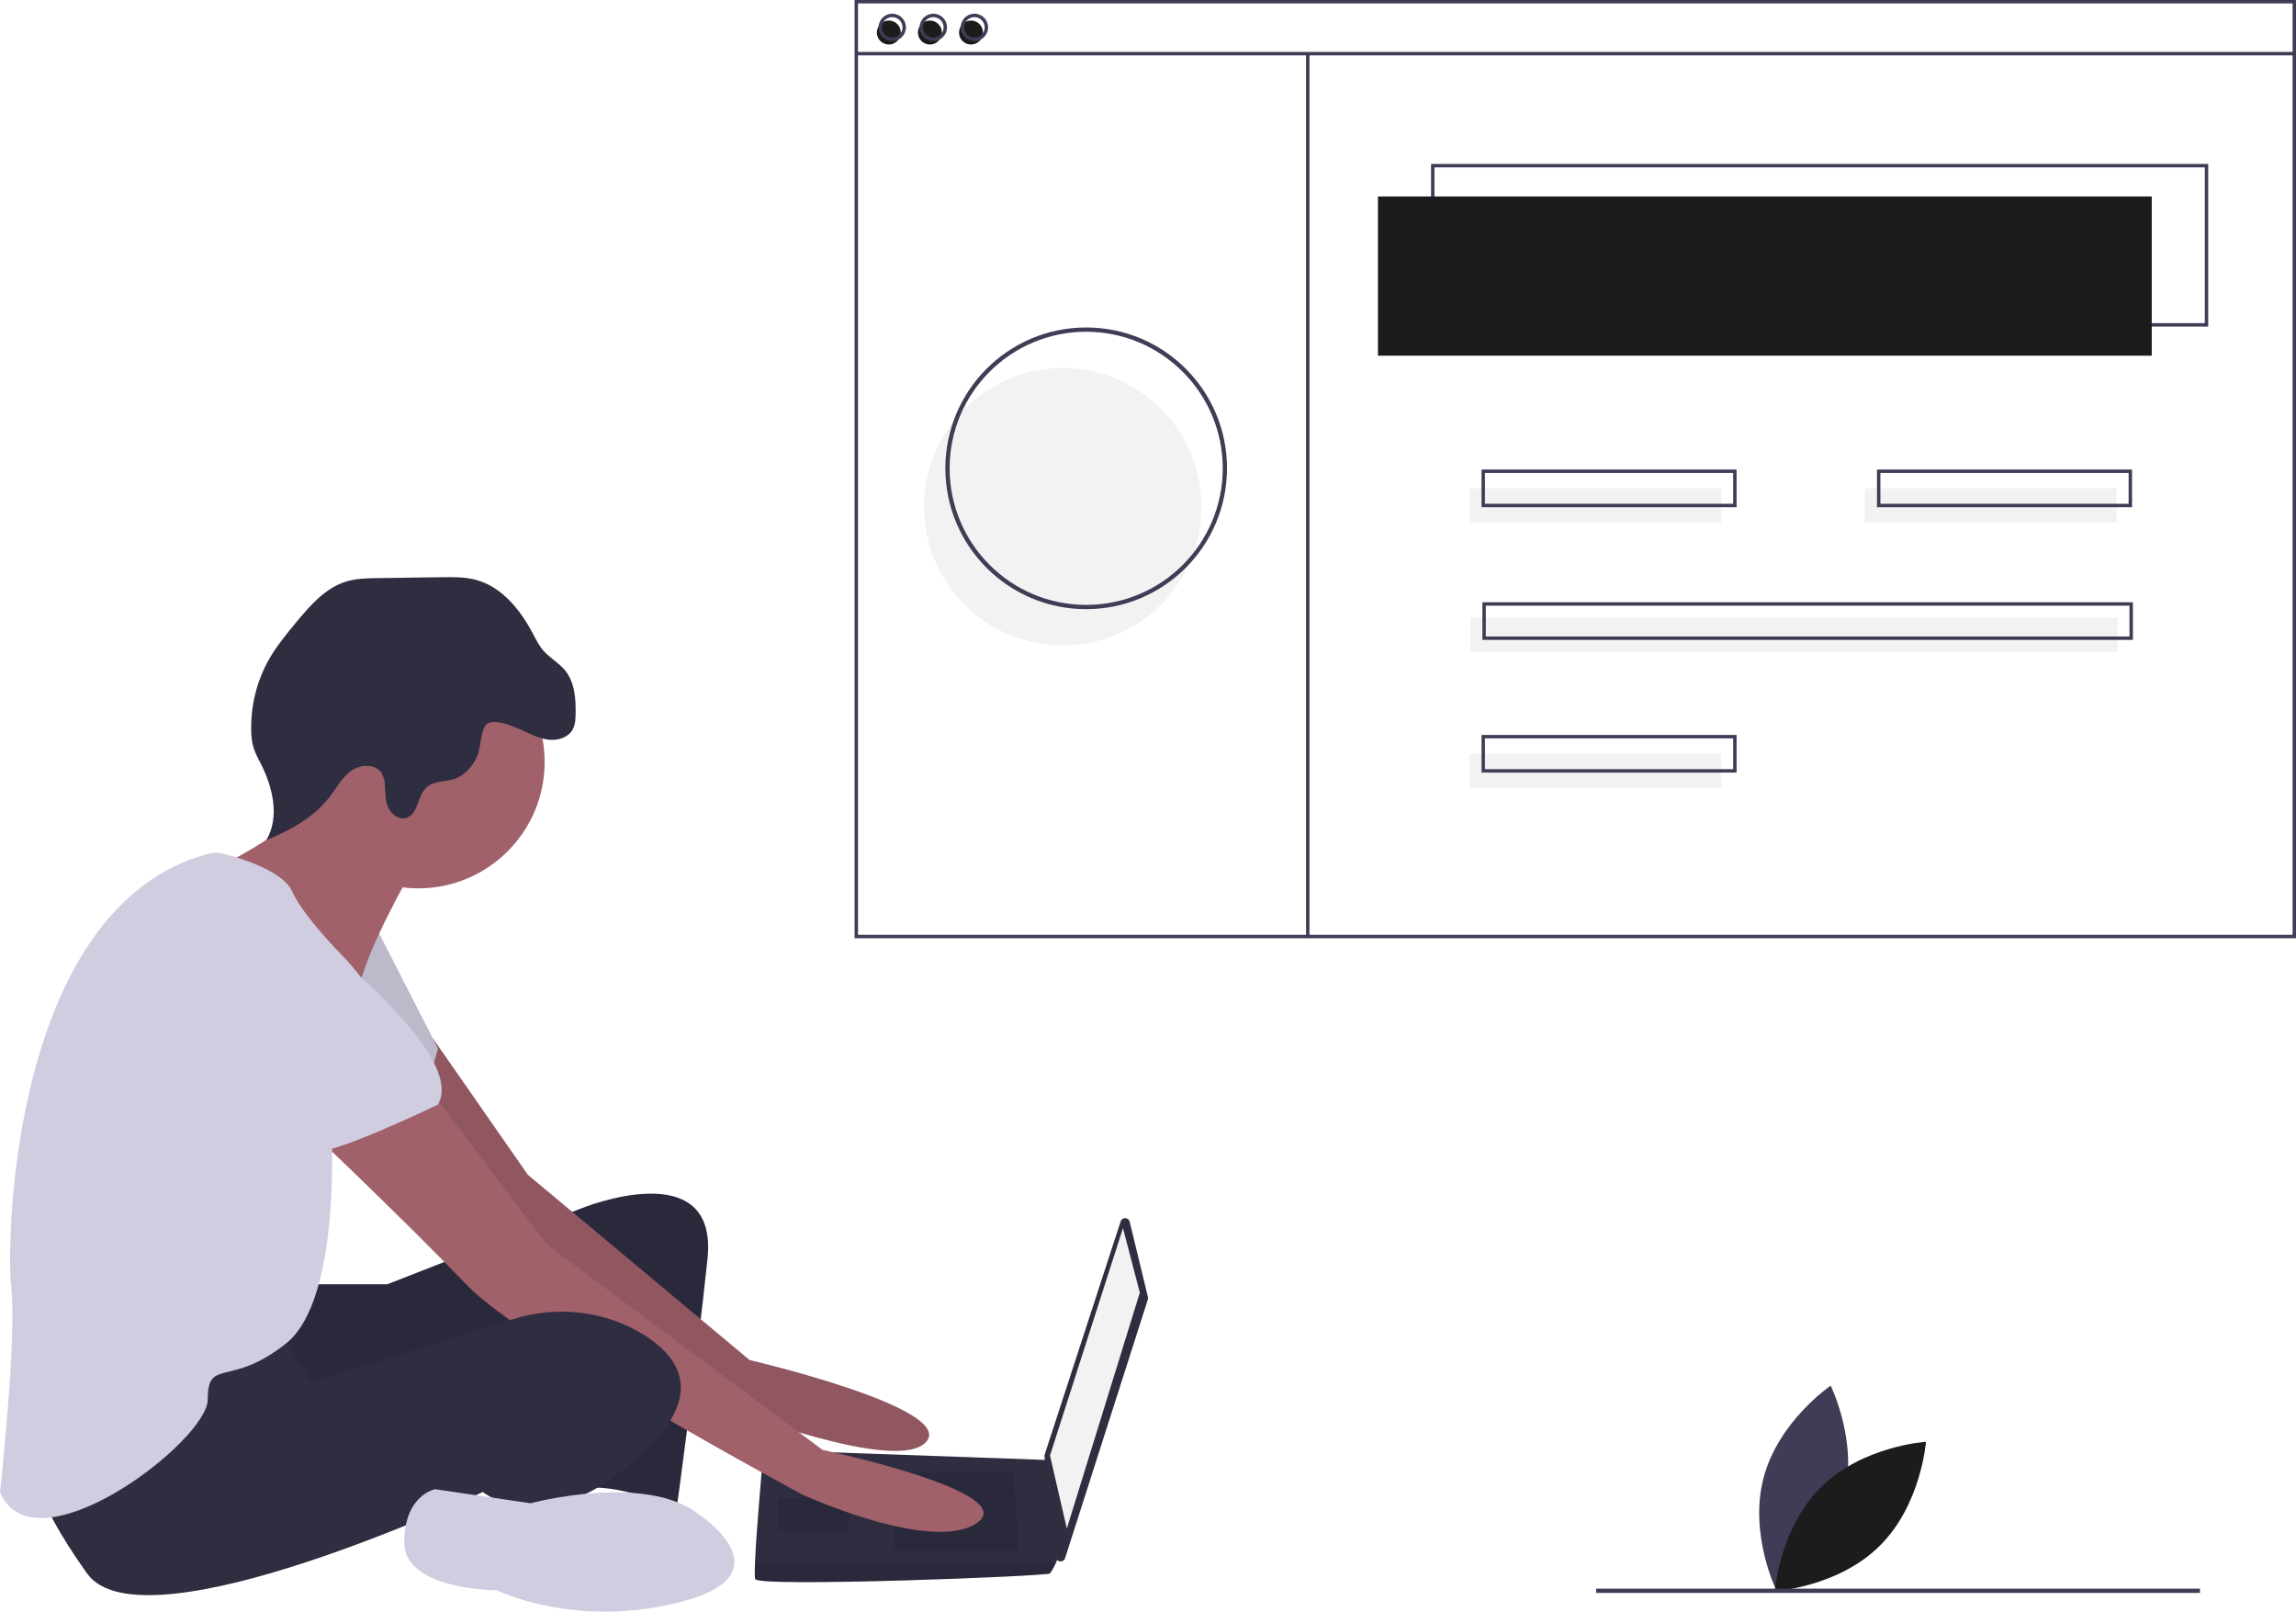
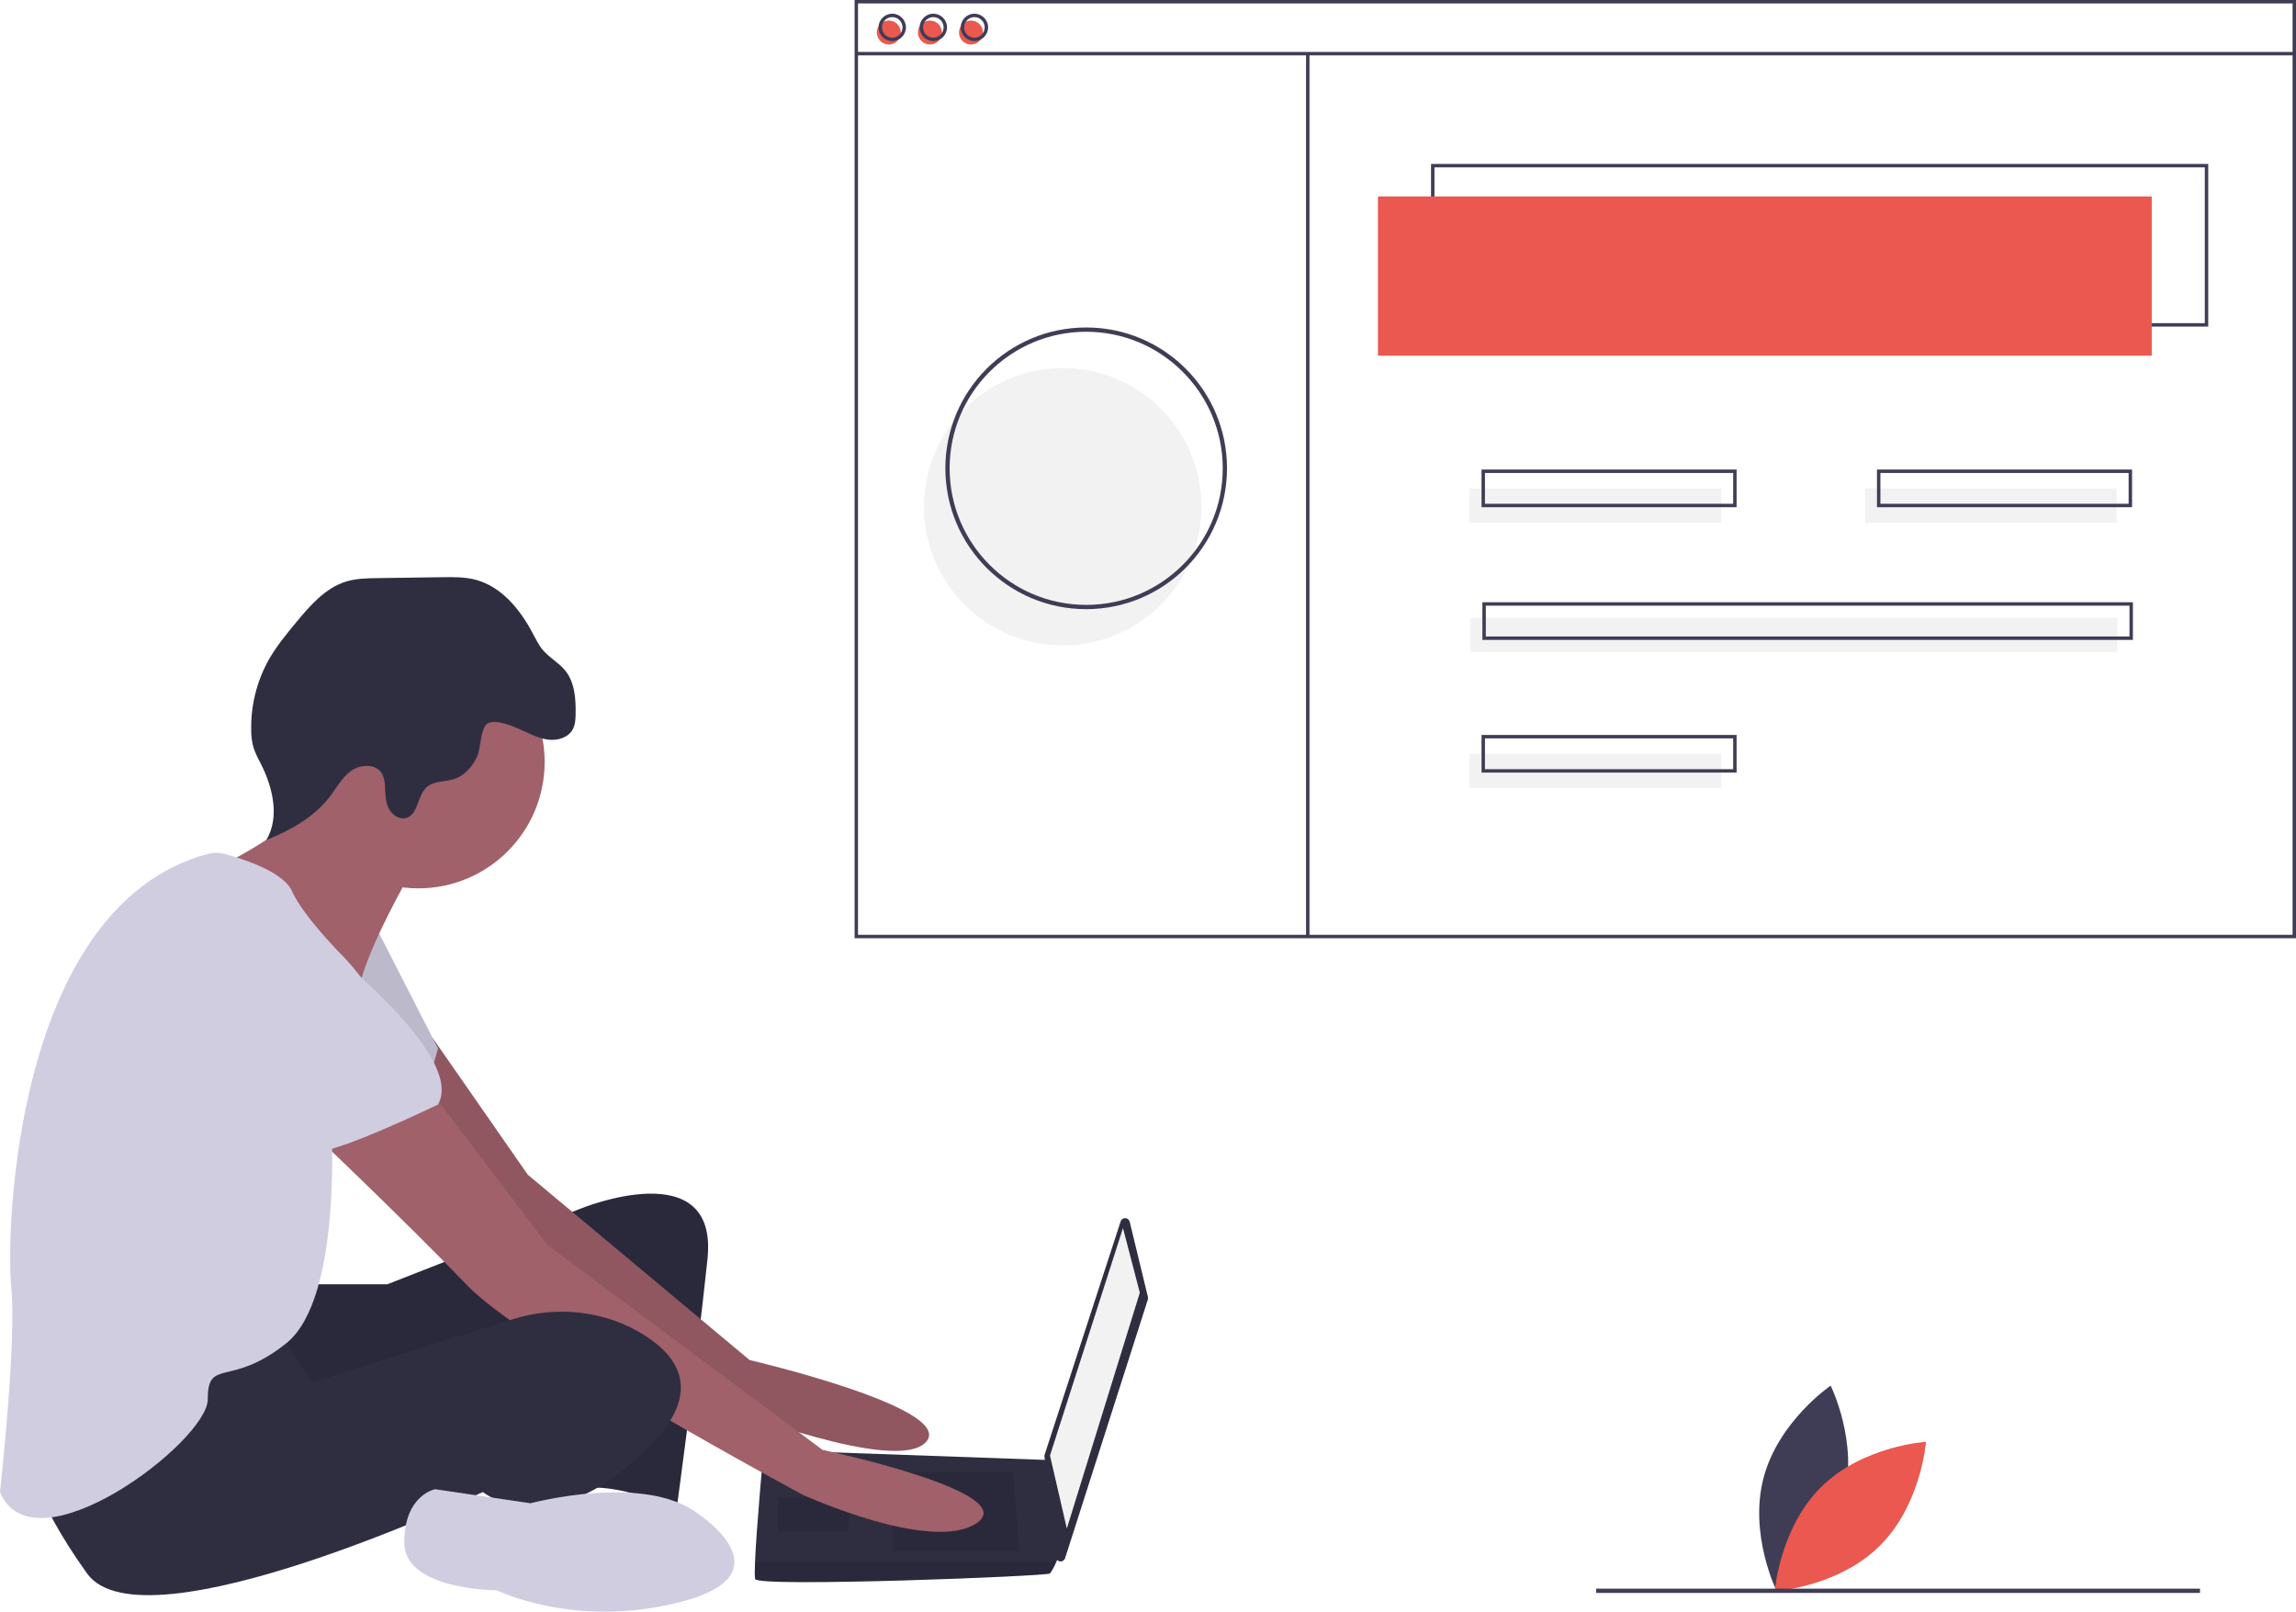
<svg xmlns="http://www.w3.org/2000/svg" id="ade8c9af-7e2e-4eda-b5c8-b06129257226" data-name="Layer 1" width="1076.064" height="755.228" viewBox="0 0 1076.064 755.228">
  <path d="M926.114,774.809c-6.985,26.598-31.459,43.22-31.459,43.22s-13.15-26.502-6.166-53.1,31.459-43.22,31.459-43.22S933.098,748.211,926.114,774.809Z" transform="translate(-61.96814 -72.38605)" fill="#3f3d56" />
-   <path d="M915.52,769.183c-19.563,19.327-21.751,48.831-21.751,48.831s29.528-1.831,49.091-21.159,21.751-48.831,21.751-48.831S935.082,749.855,915.52,769.183Z" transform="translate(-61.96814 -72.38605)" fill="#1c1c1c" />
+   <path d="M915.52,769.183c-19.563,19.327-21.751,48.831-21.751,48.831s29.528-1.831,49.091-21.159,21.751-48.831,21.751-48.831S935.082,749.855,915.52,769.183Z" transform="translate(-61.96814 -72.38605)" fill="#ea584f" />
  <path d="M206.702,674.194h36.841l90.788-35.526s64.472-26.315,59.209,23.684-14.473,117.103-14.473,117.103-28.947-13.158-44.736-9.21-5.263-80.262-5.263-80.262-128.945,61.841-140.787,53.946-14.473-63.157-14.473-63.157Z" transform="translate(-61.96814 -72.38605)" fill="#2f2e41" />
  <path d="M206.702,674.194h36.841l90.788-35.526s64.472-26.315,59.209,23.684-14.473,117.103-14.473,117.103-28.947-13.158-44.736-9.21-5.263-80.262-5.263-80.262-128.945,61.841-140.787,53.946-14.473-63.157-14.473-63.157Z" transform="translate(-61.96814 -72.38605)" opacity="0.1" />
  <path d="M264.746,558.82l44.586,64.059L413.277,709.72s96.051,22.368,82.893,38.157S402.751,732.088,402.751,732.088s-119.735-86.84-123.682-93.419S231.702,570.249,231.702,570.249Z" transform="translate(-61.96814 -72.38605)" fill="#a0616a" />
  <path d="M264.746,558.82l44.586,64.059L413.277,709.72s96.051,22.368,82.893,38.157S402.751,732.088,402.751,732.088s-119.735-86.84-123.682-93.419S231.702,570.249,231.702,570.249Z" transform="translate(-61.96814 -72.38605)" opacity="0.1" />
  <path d="M238.281,507.092l28.947,56.578s-6.579,27.631-17.105,30.263-55.262-34.21-55.262-34.21Z" transform="translate(-61.96814 -72.38605)" fill="#d0cde1" />
  <path d="M238.281,507.092l28.947,56.578s-6.579,27.631-17.105,30.263-55.262-34.21-55.262-34.21Z" transform="translate(-61.96814 -72.38605)" opacity="0.1" />
  <path d="M591.419,644.9,599.97,680.172a2.203,2.203,0,0,1-.043,1.19L561.14,802.574a2.203,2.203,0,0,1-4.287-.423l-5.366-47.219a2.203,2.203,0,0,1,.094-.931L587.184,644.737A2.203,2.203,0,0,1,591.419,644.9Z" transform="translate(-61.96814 -72.38605)" fill="#2f2e41" />
  <polygon points="526.306 575.493 534.2 605.756 499.99 716.28 492.096 682.07 526.306 575.493" fill="#f2f2f2" />
  <path d="M415.909,812.35c1.316,3.947,136.839-1.316,138.155-2.632a28.561,28.561,0,0,0,2.895-5.263c1.237-2.632,2.368-5.263,2.368-5.263L554.064,756.588l-134.208-4.763s-3.355,36.105-4.039,52.631C415.646,808.626,415.646,811.56,415.909,812.35Z" transform="translate(-61.96814 -72.38605)" fill="#2f2e41" />
  <polygon points="474.991 689.965 477.622 726.806 418.413 726.806 418.413 689.965 474.991 689.965" opacity="0.1" />
  <polygon points="398.677 701.806 399.03 701.736 397.361 717.596 364.467 717.596 364.467 701.806 398.677 701.806" opacity="0.1" />
  <path d="M415.909,812.35c1.316,3.947,136.839-1.316,138.155-2.632a28.561,28.561,0,0,0,2.895-5.263H415.817C415.646,808.626,415.646,811.56,415.909,812.35Z" transform="translate(-61.96814 -72.38605)" opacity="0.1" />
  <circle cx="196.049" cy="357.076" r="59.209" fill="#a0616a" />
  <path d="M254.07,482.093s-19.736,34.21-23.684,52.631-59.209-36.841-59.209-36.841l-7.237-19.079s51.973-24.342,48.025-44.078S254.07,482.093,254.07,482.093Z" transform="translate(-61.96814 -72.38605)" fill="#a0616a" />
  <path d="M264.596,584.722l53.946,71.051,128.945,96.051s93.419,19.736,72.367,34.21-81.577-13.158-81.577-13.158S308.016,703.141,280.385,674.194s-78.946-77.63-78.946-77.63Z" transform="translate(-61.96814 -72.38605)" fill="#a0616a" />
  <path d="M192.229,695.247,208.018,720.246l94.231-29.646c20.676-6.505,43.348-4.111,61.687,7.442,16.447,10.362,26.973,26.809,3.289,51.15-47.368,48.683-78.946,22.368-78.946,22.368S129.072,846.559,102.757,809.718s-27.631-55.262-27.631-55.262S176.44,691.299,192.229,695.247Z" transform="translate(-61.96814 -72.38605)" fill="#2f2e41" />
  <path d="M389.593,782.087s42.104,27.631-7.895,40.789-86.84-5.263-86.84-5.263-43.42,0-43.42-22.368,14.473-25,14.473-25l44.736,6.579S364.594,762.351,389.593,782.087Z" transform="translate(-61.96814 -72.38605)" fill="#d0cde1" />
  <path d="M306.589,414.568c4.03,1.797,8.026,3.923,12.408,4.444s9.371-1.008,11.444-4.903c1.12-2.104,1.248-4.578,1.3-6.961.158-7.225-.364-15.036-4.943-20.627-2.914-3.559-7.167-5.802-10.184-9.274-2.161-2.488-3.599-5.503-5.148-8.411-5.866-11.017-14.551-21.606-26.622-24.782-5.04-1.326-10.328-1.262-15.539-1.188l-30.397.429c-4.919.069-9.914.15-14.623,1.574-9.784,2.958-16.908,11.186-23.432,19.054-4.881,5.887-9.775,11.834-13.439,18.547a65.079,65.079,0,0,0-7.714,31.887,29.833,29.833,0,0,0,1.093,8.437,46.822,46.822,0,0,0,3.316,7.284c5.7,11.197,9.085,25.182,2.665,35.983,11.152-4.555,22.186-10.528,29.542-20.068,3.291-4.267,5.872-9.263,10.258-12.395s11.532-3.403,14.346,1.193a12.857,12.857,0,0,1,1.451,6.022c.206,3.45.2,7.033,1.663,10.164s4.947,5.658,8.273,4.721c5.729-1.614,5.18-10.406,9.593-14.4,3.351-3.033,8.521-2.453,12.826-3.83,5.016-1.604,8.779-5.95,10.924-10.759,1.63-3.656,1.606-13.223,4.691-15.203C294.208,409.022,303.004,412.969,306.589,414.568Z" transform="translate(-61.96814 -72.38605)" fill="#2f2e41" />
  <path d="M159.24,472.562a15.616,15.616,0,0,1,8.128.021c8.446,2.268,27.38,8.27,31.44,17.405,5.263,11.842,23.684,30.263,23.684,30.263s25,25,19.736,42.104-25,36.841-25,36.841,5.263,81.577-21.052,102.63-36.841,6.579-36.841,26.315S77.757,809.718,61.968,771.561c0,0,7.895-71.051,5.263-96.051C64.638,650.871,68.434,497.145,159.24,472.562Z" transform="translate(-61.96814 -72.38605)" fill="#d0cde1" />
  <path d="M201.439,505.777s80.262,59.209,65.788,84.209c0,0-48.683,23.684-59.209,22.368s-51.315-47.368-61.841-51.315S130.388,486.04,201.439,505.777Z" transform="translate(-61.96814 -72.38605)" fill="#d0cde1" />
  <circle cx="498.064" cy="237.458" r="65" fill="#f2f2f2" />
  <path d="M1096.898,225.427H732.649V149.207H1096.898ZM734.254,223.822h361.039v-73.01H734.254Z" transform="translate(-61.96814 -72.38605)" fill="#3f3d56" />
-   <rect x="645.809" y="92.065" width="362.644" height="74.615" fill="#1c1c1c" />
-   <circle cx="416.565" cy="15.244" r="5.616" fill="#1c1c1c" />
-   <circle cx="435.82" cy="15.244" r="5.616" fill="#1c1c1c" />
-   <circle cx="455.076" cy="15.244" r="5.616" fill="#1c1c1c" />
+   <rect x="645.809" y="92.065" width="362.644" height="74.615" fill="#ea584f" />
+   <circle cx="416.565" cy="15.244" r="5.616" fill="#ea584f" />
+   <circle cx="435.82" cy="15.244" r="5.616" fill="#ea584f" />
+   <circle cx="455.076" cy="15.244" r="5.616" fill="#ea584f" />
  <path d="M1138.032,512.052H462.487V72.386h675.545Zm-673.94-1.605h672.336V73.991H464.092Z" transform="translate(-61.96814 -72.38605)" fill="#3f3d56" />
  <rect x="401.321" y="24.338" width="673.94" height="1.605" fill="#3f3d56" />
  <path d="M480.138,91.641a6.418,6.418,0,1,1,6.418-6.418A6.426,6.426,0,0,1,480.138,91.641Zm0-11.232a4.814,4.814,0,1,0,4.814,4.814A4.819,4.819,0,0,0,480.138,80.409Z" transform="translate(-61.96814 -72.38605)" fill="#3f3d56" />
  <path d="M499.393,91.641a6.418,6.418,0,1,1,6.418-6.418A6.426,6.426,0,0,1,499.393,91.641Zm0-11.232a4.814,4.814,0,1,0,4.814,4.814A4.819,4.819,0,0,0,499.393,80.409Z" transform="translate(-61.96814 -72.38605)" fill="#3f3d56" />
  <path d="M518.649,91.641A6.418,6.418,0,1,1,525.067,85.223,6.426,6.426,0,0,1,518.649,91.641Zm0-11.232a4.814,4.814,0,1,0,4.814,4.814A4.819,4.819,0,0,0,518.649,80.409Z" transform="translate(-61.96814 -72.38605)" fill="#3f3d56" />
  <rect x="612.109" y="25.14" width="1.605" height="414.346" fill="#3f3d56" />
  <rect x="688.733" y="228.859" width="117.94" height="16.046" fill="#f2f2f2" />
  <rect x="874.067" y="228.859" width="117.94" height="16.046" fill="#f2f2f2" />
  <path d="M875.861,310.07H756.317V292.42H875.861Zm-117.94-1.605H874.257V294.024H757.922Z" transform="translate(-61.96814 -72.38605)" fill="#3f3d56" />
  <rect x="688.733" y="353.217" width="117.94" height="16.046" fill="#f2f2f2" />
  <path d="M875.861,434.428H756.317V416.778H875.861Zm-117.94-1.605H874.257V418.382H757.922Z" transform="translate(-61.96814 -72.38605)" fill="#3f3d56" />
  <rect x="689.134" y="289.433" width="303.273" height="16.046" fill="#f2f2f2" />
  <path d="M1061.596,372.249H756.718V354.599h304.878ZM758.323,370.645h301.669V356.203H758.323Z" transform="translate(-61.96814 -72.38605)" fill="#3f3d56" />
  <path d="M1061.195,310.07H941.651V292.42H1061.195Zm-117.94-1.605h116.335V294.024H943.255Z" transform="translate(-61.96814 -72.38605)" fill="#3f3d56" />
  <path d="M571.032,357.844a66,66,0,1,1,66-66A66.075,66.075,0,0,1,571.032,357.844Zm0-130a64,64,0,1,0,64,64A64.073,64.073,0,0,0,571.032,227.844Z" transform="translate(-61.96814 -72.38605)" fill="#3f3d56" />
  <rect x="748.064" y="744.458" width="283" height="2" fill="#3f3d56" />
</svg>
